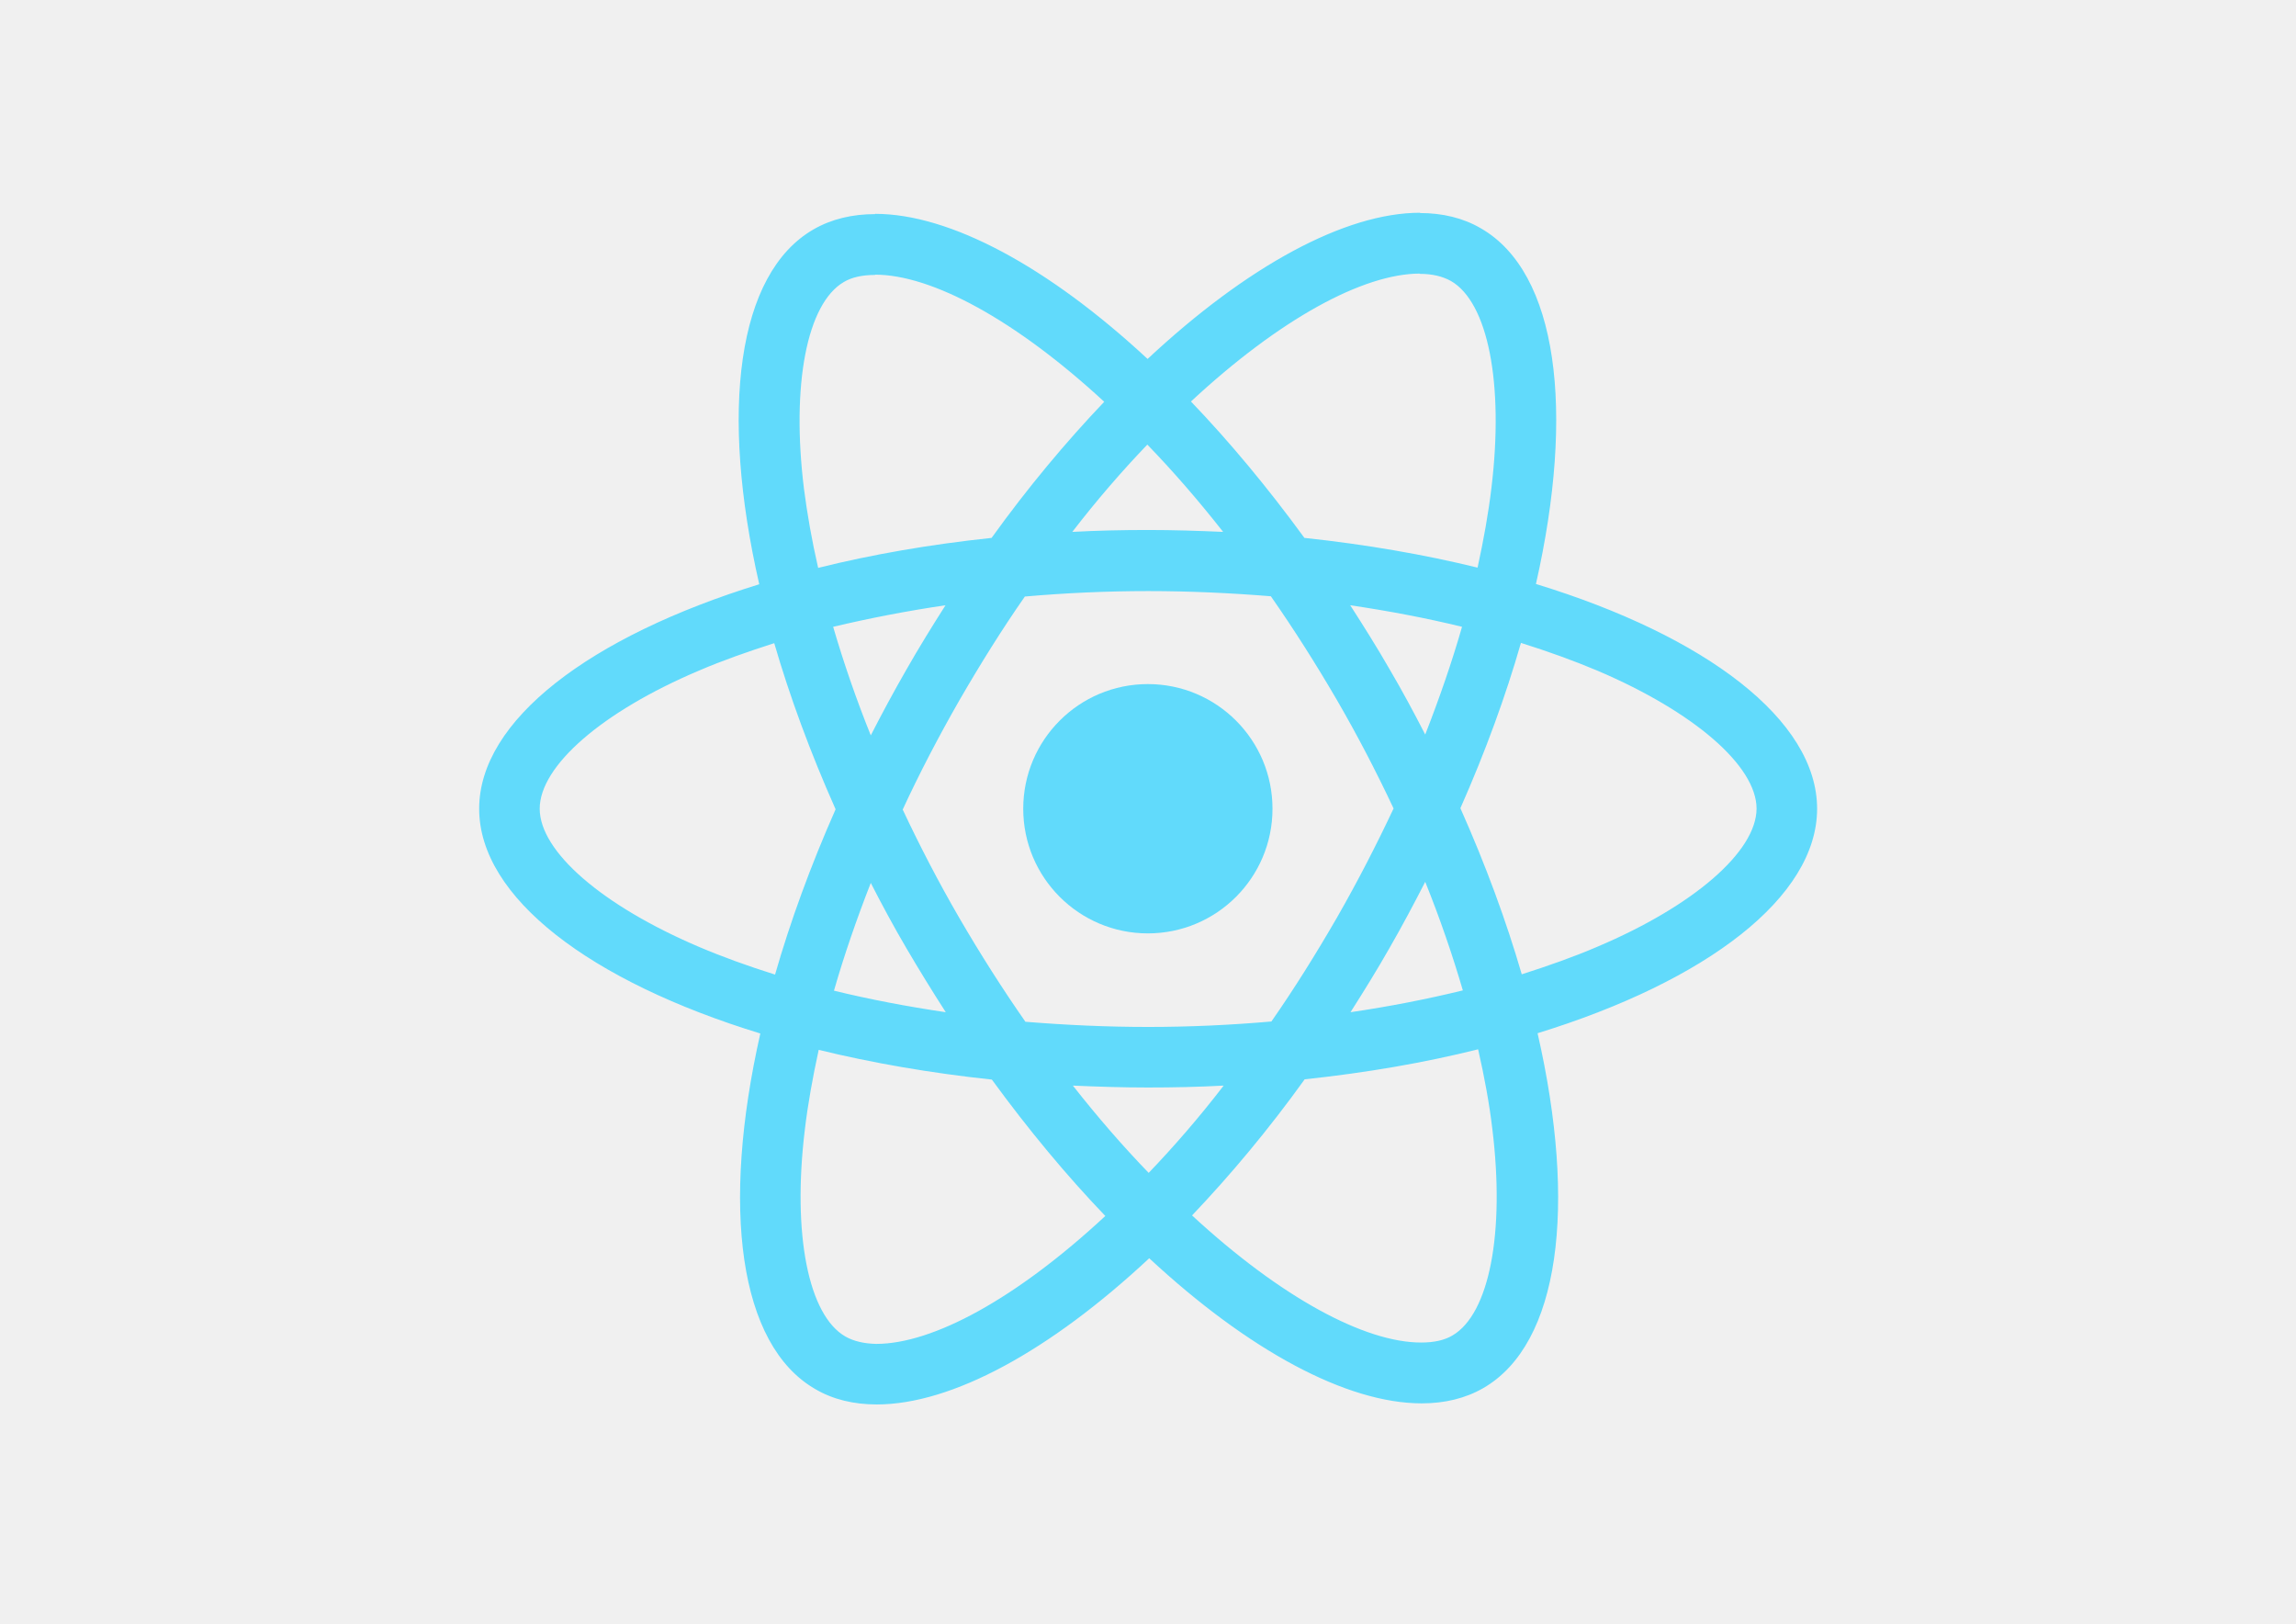
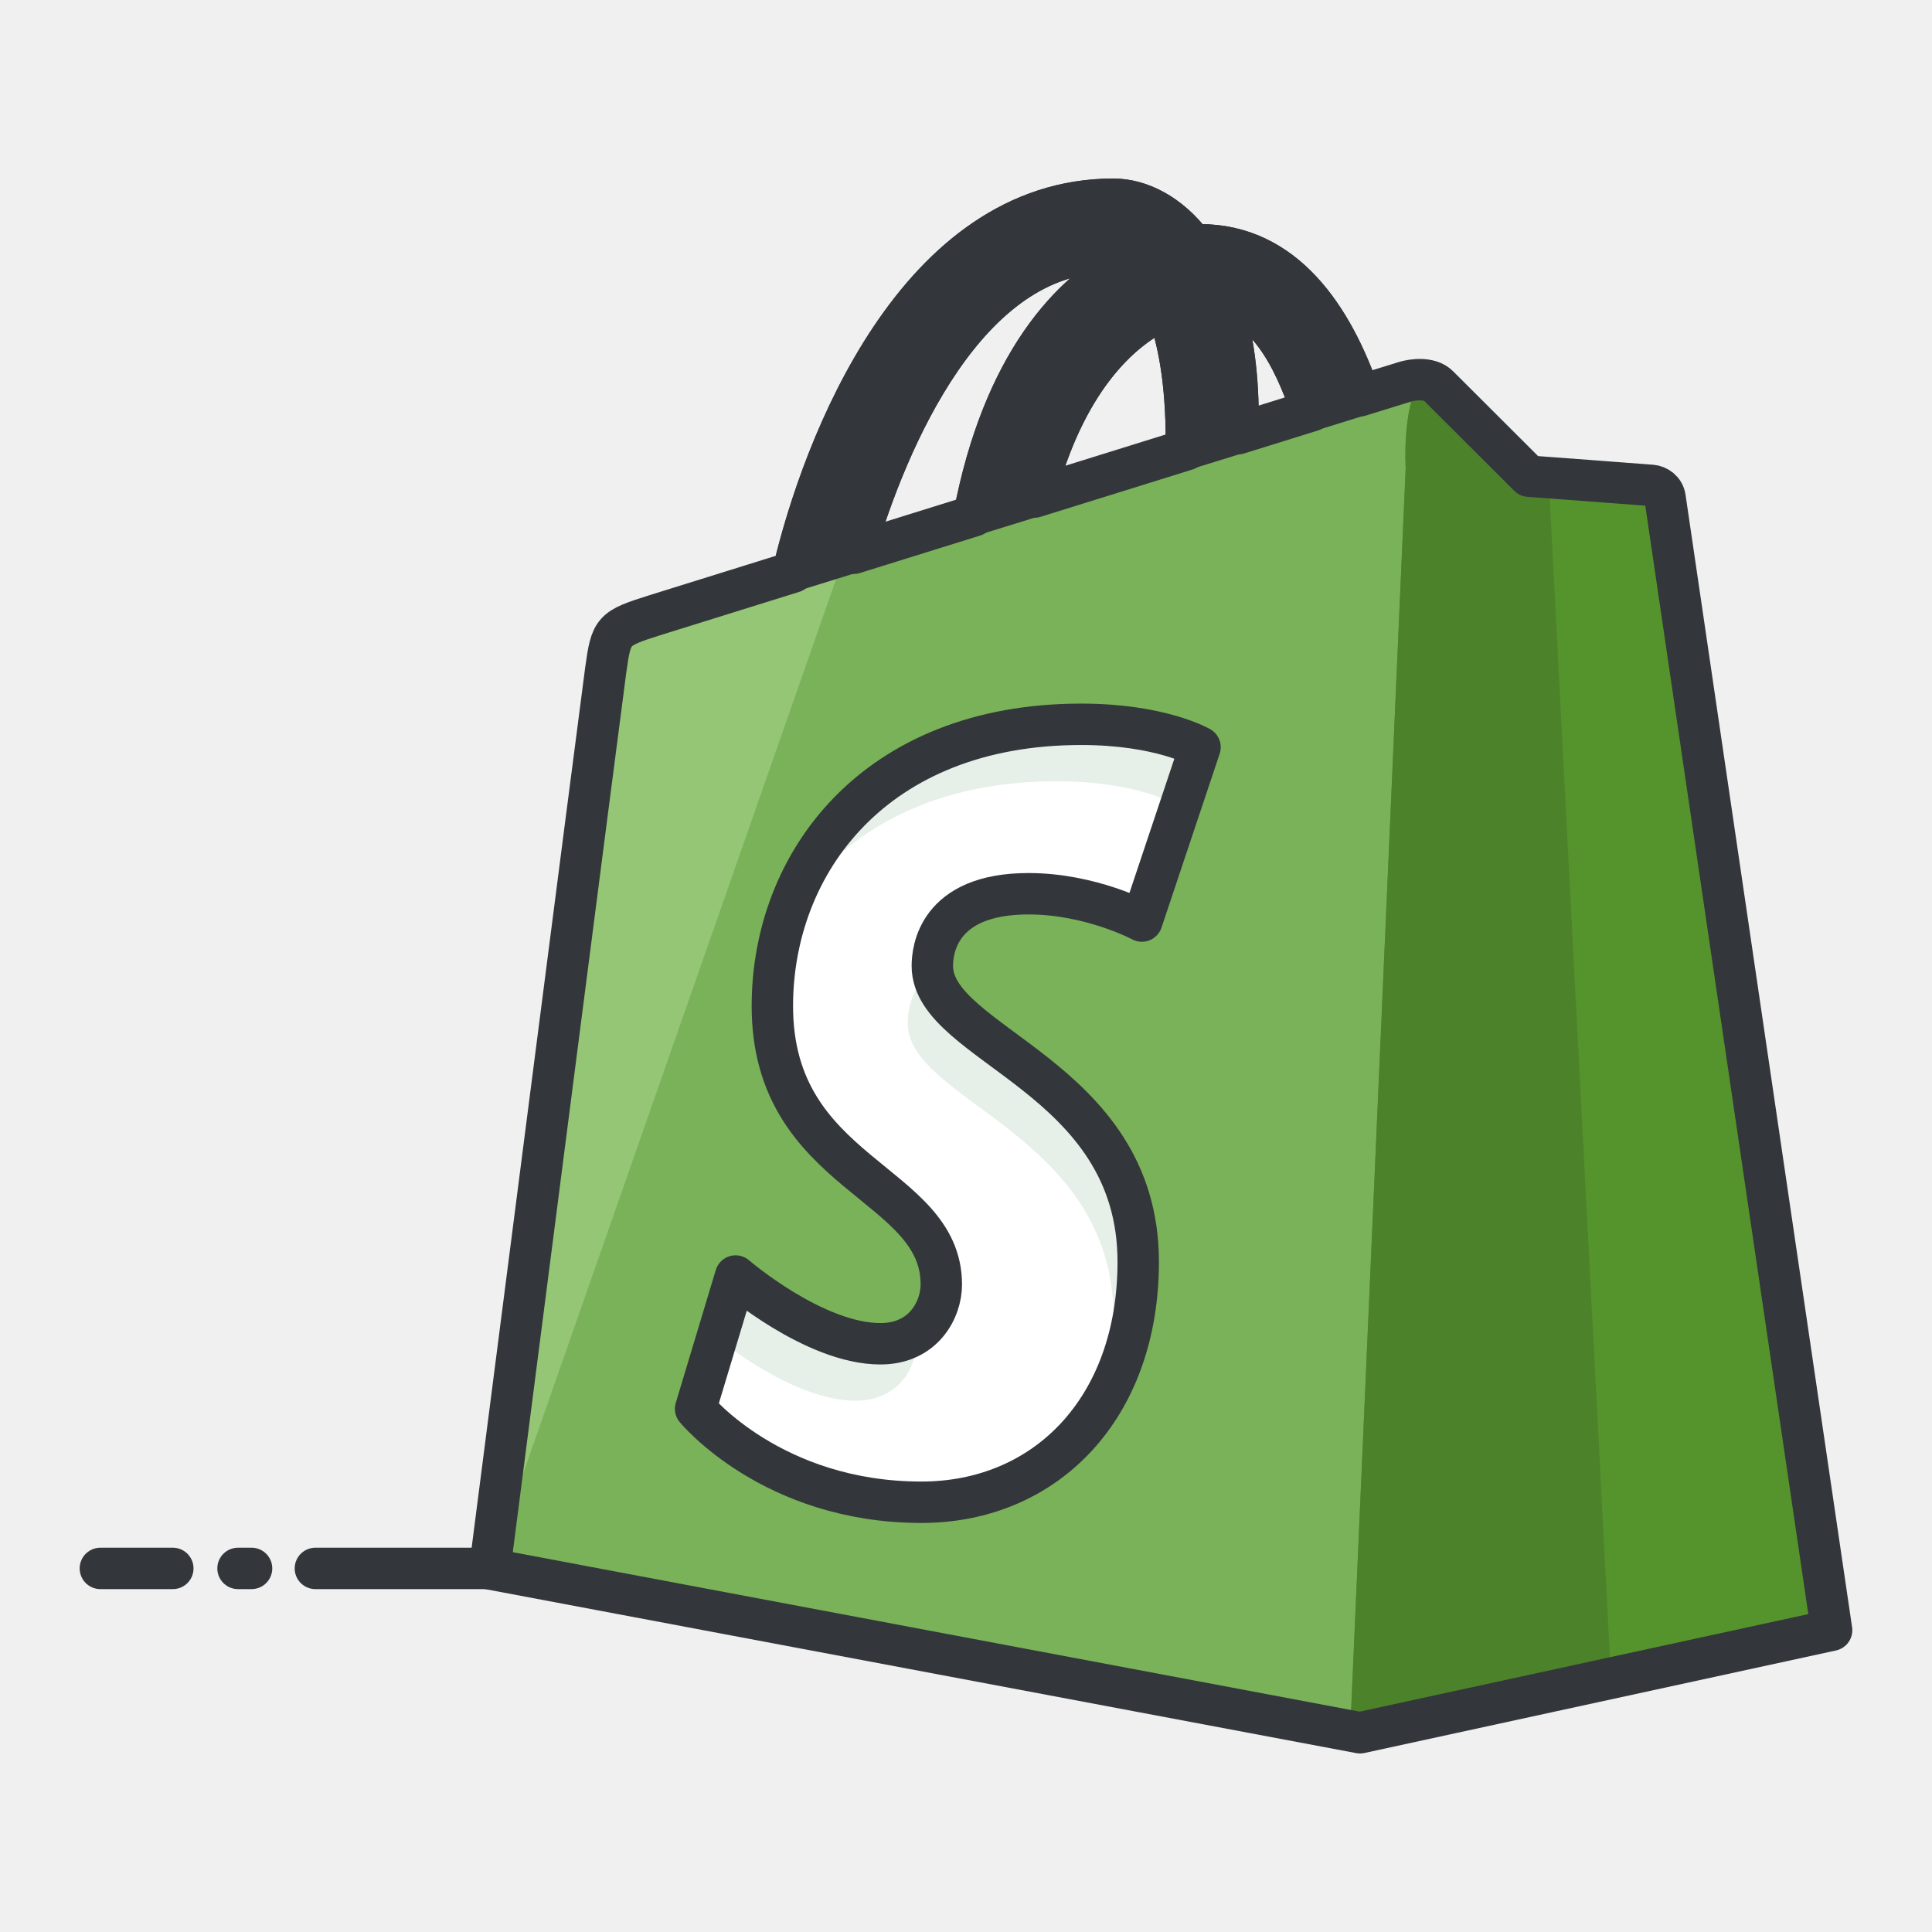
- <svg xmlns="http://www.w3.org/2000/svg" viewBox="0 0 841.9 595.3">
-   <g fill="#61DAFB">
-     <path d="M666.3 296.5c0-32.5-40.7-63.3-103.1-82.4 14.4-63.6 8-114.2-20.2-130.4-6.5-3.8-14.1-5.6-22.4-5.6v22.3c4.6 0 8.3.9 11.4 2.6 13.6 7.8 19.5 37.5 14.9 75.7-1.1 9.4-2.9 19.3-5.1 29.4-19.6-4.8-41-8.5-63.5-10.9-13.5-18.5-27.5-35.3-41.6-50 32.6-30.3 63.2-46.9 84-46.9V78c-27.5 0-63.5 19.6-99.9 53.6-36.4-33.8-72.4-53.2-99.9-53.2v22.3c20.7 0 51.4 16.5 84 46.6-14 14.7-28 31.4-41.3 49.9-22.6 2.4-44 6.1-63.6 11-2.3-10-4-19.7-5.2-29-4.7-38.2 1.1-67.9 14.6-75.8 3-1.8 6.9-2.6 11.5-2.6V78.5c-8.4 0-16 1.8-22.6 5.6-28.1 16.2-34.4 66.7-19.9 130.1-62.2 19.2-102.7 49.9-102.7 82.3 0 32.5 40.7 63.3 103.1 82.4-14.4 63.6-8 114.2 20.2 130.4 6.5 3.8 14.1 5.6 22.5 5.6 27.5 0 63.5-19.6 99.9-53.6 36.4 33.8 72.4 53.2 99.9 53.2 8.4 0 16-1.8 22.6-5.6 28.1-16.2 34.4-66.7 19.9-130.1 62-19.1 102.5-49.9 102.5-82.3zm-130.2-66.7c-3.7 12.9-8.3 26.2-13.5 39.5-4.1-8-8.4-16-13.1-24-4.6-8-9.5-15.8-14.4-23.4 14.2 2.1 27.9 4.7 41 7.9zm-45.8 106.5c-7.8 13.5-15.8 26.3-24.1 38.2-14.9 1.3-30 2-45.2 2-15.1 0-30.2-.7-45-1.9-8.3-11.9-16.4-24.6-24.2-38-7.6-13.1-14.5-26.4-20.8-39.8 6.2-13.4 13.2-26.8 20.7-39.9 7.8-13.5 15.8-26.3 24.1-38.2 14.9-1.3 30-2 45.2-2 15.1 0 30.2.7 45 1.9 8.3 11.9 16.4 24.6 24.2 38 7.6 13.1 14.5 26.4 20.8 39.8-6.3 13.4-13.2 26.8-20.7 39.9zm32.3-13c5.4 13.4 10 26.8 13.8 39.8-13.1 3.2-26.9 5.9-41.2 8 4.9-7.7 9.8-15.6 14.4-23.7 4.6-8 8.9-16.1 13-24.1zM421.2 430c-9.3-9.6-18.6-20.3-27.8-32 9 .4 18.2.7 27.5.7 9.4 0 18.7-.2 27.8-.7-9 11.7-18.3 22.4-27.5 32zm-74.4-58.9c-14.2-2.1-27.9-4.7-41-7.9 3.7-12.9 8.3-26.2 13.5-39.5 4.1 8 8.4 16 13.1 24 4.7 8 9.5 15.8 14.4 23.4zM420.7 163c9.3 9.6 18.6 20.3 27.8 32-9-.4-18.2-.7-27.5-.7-9.4 0-18.7.2-27.8.7 9-11.7 18.3-22.4 27.5-32zm-74 58.9c-4.9 7.7-9.8 15.6-14.4 23.7-4.6 8-8.9 16-13 24-5.4-13.4-10-26.8-13.8-39.8 13.1-3.1 26.9-5.8 41.2-7.9zm-90.5 125.2c-35.4-15.1-58.3-34.9-58.3-50.6 0-15.7 22.9-35.6 58.3-50.6 8.6-3.7 18-7 27.7-10.1 5.7 19.6 13.2 40 22.5 60.9-9.2 20.8-16.6 41.1-22.2 60.6-9.9-3.1-19.3-6.5-28-10.2zM310 490c-13.6-7.8-19.5-37.5-14.9-75.7 1.1-9.4 2.9-19.3 5.1-29.4 19.6 4.8 41 8.5 63.5 10.9 13.5 18.5 27.5 35.3 41.6 50-32.6 30.3-63.2 46.9-84 46.9-4.5-.1-8.3-1-11.3-2.7zm237.2-76.2c4.7 38.2-1.1 67.9-14.6 75.8-3 1.8-6.9 2.6-11.5 2.6-20.7 0-51.4-16.5-84-46.6 14-14.7 28-31.4 41.3-49.9 22.6-2.4 44-6.1 63.6-11 2.3 10.1 4.1 19.8 5.2 29.1zm38.5-66.7c-8.6 3.7-18 7-27.7 10.1-5.7-19.6-13.2-40-22.5-60.9 9.2-20.8 16.6-41.1 22.2-60.6 9.9 3.1 19.3 6.5 28.1 10.2 35.4 15.1 58.3 34.9 58.3 50.6-.1 15.7-23 35.6-58.4 50.6zM320.8 78.4z" />
-     <circle cx="420.9" cy="296.5" r="45.7" />
-     <path d="M520.5 78.1z" />
+ <svg xmlns="http://www.w3.org/2000/svg" height="140px" id="Layer_1" style="enable-background:new 0 0 140 140;" version="1.1" viewBox="0 0 140 140" width="140px" xml:space="preserve">
+   <style type="text/css">
+ 
+ 	.st0{fill:#47BBF4;}
+ 	.st1{fill:#7BEA06;}
+ 	.st2{fill:#49E500;}
+ 	.st3{fill:#7ED1B5;}
+ 	.st4{fill:#1083DD;}
+ 	.st5{fill:#7FBA0D;}
+ 	.st6{fill:#E01726;}
+ 	.st7{fill:#129AFF;}
+ 	.st8{fill:#E2102E;}
+ 	.st9{fill:#E2137A;}
+ 	.st10{fill:#E2573B;}
+ 	.st11{fill:#E2A60E;}
+ 	.st12{fill:#E3443A;}
+ 	.st13{fill:#1558BA;}
+ 	.st14{fill:#159B81;}
+ 	.st15{fill:#1644B7;}
+ 	.st16{fill:#168BF4;}
+ 	.st17{fill:#E51F32;}
+ 	.st18{fill:#E6EFE8;}
+ 	.st19{fill:#187FB8;}
+ 	.st20{fill:#4C5054;}
+ 	.st21{fill:#4C822A;}
+ 	.st22{fill:#E8F9F8;}
+ 	.st23{fill:#4F5459;}
+ 	.st24{fill:#4FCCED;}
+ 	.st25{fill:#B0C6C4;}
+ 	.st26{fill:none;stroke:#33363A;stroke-width:3;stroke-linecap:round;stroke-linejoin:round;stroke-miterlimit:10;}
+ 	.st27{fill:#859392;}
+ 	.st28{fill:#1A68E5;}
+ 	.st29{fill:#1A70F9;}
+ 	.st30{fill:#1B8EED;}
+ 	.st31{fill:#EA4606;}
+ 	.st32{fill:#EA7B0C;}
+ 	.st33{fill:#EAF4F9;}
+ 	.st34{fill:#B70E10;}
+ 	.st35{fill:#1CB1E6;}
+ 	.st36{fill:#1CDDF7;}
+ 	.st37{fill:#EDC211;}
+ 	.st38{fill:#EF8114;}
+ 	.st39{fill:#55932C;}
+ 	.st40{fill:#569FEF;}
+ 	.st41{fill:#BA30CE;}
+ 	.st42{fill:#BA3A3A;}
+ 	.st43{fill:#8CF41E;}
+ 	.st44{fill:#59C96E;}
+ 	.st45{fill:#8E0919;}
+ 	.st46{fill:#20B5EC;}
+ 	.st47{fill:#21CE52;}
+ 	.st48{fill:#21D844;}
+ 	.st49{fill:#F17250;}
+ 	.st50{fill:#2364CE;}
+ 	.st51{fill:#F2303F;}
+ 	.st52{fill:#F24444;}
+ 	.st53{fill:#F26B95;}
+ 	.st54{fill:#F2A775;}
+ 	.st55{fill:#2463FF;}
+ 	.st56{fill:#24A9E6;}
+ 	.st57{fill:#24AEF0;}
+ 	.st58{fill:#F34B78;}
+ 	.st59{fill:#25D600;}
+ 	.st60{fill:#25D800;}
+ 	.st61{fill:#F46300;}
+ 	.st62{fill:#F4921E;}
+ 	.st63{fill:#F4F1E6;}
+ 	.st64{fill:#F72B2B;}
+ 	.st65{fill:#F7441C;}
+ 	.st66{fill:#F7851E;}
+ 	.st67{fill:#5CAA4F;}
+ 	.st68{fill:#F7A56D;}
+ 	.st69{fill:#F7B257;}
+ 	.st70{fill:#F7B92B;}
+ 	.st71{fill:#F8571D;}
+ 	.st72{fill:#F91D80;}
+ 	.st73{fill:#F92E64;}
+ 	.st74{fill:#F93838;}
+ 	.st75{fill:#F9A121;}
+ 	.st76{fill:#F9BD28;}
+ 	.st77{fill:#F9D5AA;}
+ 	.st78{fill:#5FB2A2;}
+ 	.st79{fill:#9165B7;}
+ 	.st80{fill:#95C675;}
+ 	.st81{fill:#2A98F2;}
+ 	.st82{fill:#2AC106;}
+ 	.st83{fill:#C6232C;}
+ 	.st84{fill:#C6402A;}
+ 	.st85{fill:#FA7B7A;}
+ 	.st86{fill:#FA9826;}
+ 	.st87{fill:#2CC64D;}
+ 	.st88{fill:#FB6620;}
+ 	.st89{fill:#C7D5E0;}
+ 	.st90{fill:#C8131A;}
+ 	.st91{fill:#2DB487;}
+ 	.st92{fill:#FC732D;}
+ 	.st93{fill:#C8D8E8;}
+ 	.st94{fill:#2ED3FF;}
+ 	.st95{fill:#FF0DA9;}
+ 	.st96{fill:#FF4743;}
+ 	.st97{fill:#FF6155;}
+ 	.st98{fill:#FF7639;}
+ 	.st99{fill:#FF7676;}
+ 	.st100{fill:#FF88AD;}
+ 	.st101{fill:#FF9064;}
+ 	.st102{fill:#FFA506;}
+ 	.st103{fill:#FFBE8D;}
+ 	.st104{fill:#FFEB5A;}
+ 	.st105{fill:#FFF19C;}
+ 	.st106{fill:#FFFDF5;}
+ 	.st107{fill:#FFFFFF;}
+ 	.st108{fill:#63C605;}
+ 	.st109{fill:#64C0FF;}
+ 	.st110{fill:#66A00A;}
+ 	.st111{fill:#CAFFE9;}
+ 	.st112{fill:#680719;}
+ 	.st113{fill:none;stroke:#FCE2AE;stroke-width:3;stroke-linecap:round;stroke-linejoin:round;stroke-miterlimit:10;}
+ 	.st114{fill:#CC2414;}
+ 	.st115{fill:#CC4521;}
+ 	.st116{fill:#9DEACE;}
+ 	.st117{fill:#303030;}
+ 	.st118{fill:#CE1721;}
+ 	.st119{fill:#33363A;}
+ 	.st120{fill:#337BD1;}
+ 	.st121{fill:#6A7C7C;}
+ 	.st122{fill:#37D660;}
+ 	.st123{fill:#384948;}
+ 	.st124{fill:#38B4F9;}
+ 	.st125{fill:#6CA9EA;}
+ 	.st126{fill:#6D8599;}
+ 	.st127{fill:#0097E2;}
+ 	.st128{fill:#00997C;}
+ 	.st129{fill:#00A4DD;}
+ 	.st130{fill:#0399FF;}
+ 	.st131{fill:#D33F26;}
+ 	.st132{fill:#0695ED;}
+ 	.st133{fill:#0779EA;}
+ 	.st134{fill:#079332;}
+ 	.st135{fill:#D6381E;}
+ 	.st136{fill:#3BAA00;}
+ 	.st137{fill:#D6E5EA;}
+ 	.st138{fill:#D6E7EA;}
+ 	.st139{fill:#08A548;}
+ 	.st140{fill:#08BC26;}
+ 	.st141{fill:#D80B0B;}
+ 	.st142{fill:#D8532B;}
+ 	.st143{fill:#3DC8F9;}
+ 	.st144{fill:#3E77BF;}
+ 	.st145{fill:#3E8AF7;}
+ 	.st146{fill:#D9E5ED;}
+ 	.st147{fill:#72818E;}
+ 	.st148{fill:#0A78DD;}
+ 	.st149{fill:#0A8CDD;}
+ 	.st150{fill:#A52D21;}
+ 	.st151{fill:#76CEFF;}
+ 	.st152{fill:#76DB00;}
+ 	.st153{fill:#0C86EA;}
+ 	.st154{fill:#DB0F4E;}
+ 	.st155{fill:#A7B7B6;}
+ 	.st156{fill:#0DBA5B;}
+ 	.st157{fill:#79B259;}
+ 	.st158{fill:#0E73D8;}
+ 	.st159{fill:#0E78D8;}
+ 	.st160{fill:#0E8971;}
+ 	.st161{fill:#A981D3;}
+ 	.st162{fill:#DD4B4B;}
+ 	.st163{fill:#4087ED;}
+ 	.st164{fill:#40A557;}
+ 	.st165{fill:#40E269;}
+ 	.st166{fill:#DFC7FF;}
+ 	.st167{fill:#DFEFEF;}
+ 	.st168{fill:#44FCB6;}
+ 
+ </style>
+   <g>
+     <g>
+       <line class="st26" x1="7.273" x2="12.523" y1="113.653" y2="113.653" />
+       <line class="st26" x1="22.854" x2="36.707" y1="113.653" y2="113.653" />
+       <line class="st26" x1="17.248" x2="18.229" y1="113.653" y2="113.653" />
+     </g>
+     <rect class="st18" height="66.682" width="52.072" x="45.77" y="45.708" />
+     <path class="st107" d="M80.961,70.868c0,0-3.691-1.979-8.213-1.979c-6.635,0-6.971,4.184-6.971,5.236   c0,5.754,14.922,7.959,14.922,21.434c0,10.6-6.689,17.426-15.713,17.426c-10.824,0-16.363-6.771-16.363-6.771l2.9-9.623   c0,0,5.691,4.91,10.494,4.91c3.135,0,4.412-2.482,4.412-4.297c0-7.504-12.242-7.84-12.242-20.17   c0-10.377,7.412-20.422,22.375-20.422c5.764,0,8.615,1.66,8.615,1.66L80.961,70.868z" />
+     <g>
+       <g>
+         <path class="st80" d="M119.689,35.173c-0.4-0.037-8.898-0.668-8.898-0.668s-5.904-5.889-6.551-6.539     c-0.65-0.652-1.914-0.453-2.406-0.307c-0.07,0.02-1.289,0.398-3.303,1.021c-1.975-5.701-5.453-10.941-11.572-10.941     c-0.168,0-0.346,0.008-0.518,0.018c-1.742-2.312-3.898-3.32-5.762-3.32c-14.26,0-21.074,17.92-23.211,27.021     c-5.543,1.725-9.479,2.953-9.979,3.111c-3.096,0.977-3.193,1.072-3.598,4c-0.309,2.221-8.4,65.121-8.4,65.121l63.062,11.873     l34.172-7.43c0,0-11.992-81.498-12.068-82.059C120.58,35.517,120.094,35.206,119.689,35.173z M85.973,31.968     c0,0.217-0.002,0.42-0.002,0.621c-3.475,1.08-7.242,2.254-11.021,3.432c2.121-8.23,6.096-12.207,9.576-13.707     C85.398,24.522,85.973,27.692,85.973,31.968z M80.285,18.28c0.621,0,1.238,0.213,1.832,0.623     c-4.572,2.16-9.469,7.604-11.537,18.473c-3.023,0.941-5.979,1.865-8.713,2.715C64.291,31.796,70.045,18.28,80.285,18.28z      M82.744,66.743c0,0-3.691-1.979-8.215-1.979c-6.635,0-6.969,4.184-6.969,5.234c0,5.756,14.92,7.961,14.92,21.436     c0,10.6-6.689,17.424-15.713,17.424c-10.824,0-16.361-6.77-16.361-6.77l2.898-9.623c0,0,5.691,4.91,10.496,4.91     c3.133,0,4.412-2.484,4.412-4.297c0-7.504-12.244-7.842-12.244-20.172c0-10.375,7.414-20.42,22.377-20.42     c5.762,0,8.613,1.66,8.613,1.66L82.744,66.743z M89.711,31.427c0-0.381,0.002-0.75,0.002-1.158c0-3.541-0.49-6.395-1.275-8.658     c3.154,0.396,5.256,4.006,6.607,8.156C93.465,30.259,91.664,30.819,89.711,31.427z" />
+       </g>
+       <g>
+         <path class="st157" d="M35.492,113.69l63.062,11.873l34.172-7.43c0,0-11.992-81.498-12.068-82.059     c-0.078-0.559-0.564-0.869-0.969-0.902c-0.4-0.037-8.898-0.668-8.898-0.668s-5.904-5.889-6.551-6.539     c-0.65-0.652-1.914-0.453-2.406-0.307c-0.07,0.02-1.289,0.398-3.303,1.021c-1.975-5.701-5.453-10.941-11.572-10.941     c-0.168,0-0.346,0.008-0.518,0.018c-1.742-2.312-3.898-3.32-5.762-3.32c-14.26,0-17.777,17.92-19.914,27.021 M85.973,31.968     c0,0.217-0.002,0.42-0.002,0.621c-3.475,1.08-7.242,2.254-11.021,3.432c2.121-8.23,6.096-12.207,9.576-13.707     C85.398,24.522,85.973,27.692,85.973,31.968z M80.285,18.28c0.621,0,1.238,0.213,1.832,0.623     c-4.572,2.16-9.469,7.604-11.537,18.473c-3.023,0.941-5.979,1.865-8.713,2.715C64.291,31.796,70.045,18.28,80.285,18.28z      M82.744,66.743c0,0-3.691-1.979-8.215-1.979c-6.635,0-6.969,4.184-6.969,5.234c0,5.756,14.92,7.961,14.92,21.436     c0,10.6-6.689,17.424-15.713,17.424c-10.824,0-16.361-6.77-16.361-6.77l2.898-9.623c0,0,5.691,4.91,10.496,4.91     c3.133,0,4.412-2.484,4.412-4.297c0-7.504-12.244-7.842-12.244-20.172c0-10.375,7.414-20.42,22.377-20.42     c5.762,0,8.613,1.66,8.613,1.66L82.744,66.743z M89.711,31.427c0-0.381,0.002-0.75,0.002-1.158c0-3.541-0.49-6.395-1.275-8.658     c3.154,0.396,5.256,4.006,6.607,8.156C93.465,30.259,91.664,30.819,89.711,31.427z" />
+       </g>
+       <path class="st39" d="M98.555,125.563l34.172-7.43c0,0-11.992-81.498-12.068-82.059c-0.078-0.559-0.564-0.869-0.969-0.902    c-0.4-0.037-8.898-0.668-8.898-0.668s-5.904-5.889-6.551-6.539c-0.348-0.348-0.863-0.445-1.35-0.449    c-1.299,2.197-1.029,6.369-1.029,6.369l-4.02,91.543L98.555,125.563z" />
+       <path class="st119" d="M86.959,17.739c-0.168,0-0.346,0.008-0.518,0.018c-1.742-2.312-3.898-3.32-5.762-3.32    c-14.203,0-21.021,17.777-23.184,26.914l4.404-1.365c2.439-8.301,8.184-21.705,18.385-21.705c0.621,0,1.238,0.213,1.832,0.623    c-4.561,2.154-9.441,7.58-11.52,18.391l4.375-1.352c2.125-8.178,6.086-12.135,9.553-13.629c0.873,2.209,1.447,5.379,1.447,9.654    c0,0.197,0,0.381-0.002,0.566l3.74-1.156c0-0.361,0.002-0.719,0.002-1.109c0-3.541-0.49-6.395-1.275-8.658    c3.145,0.395,5.244,3.986,6.594,8.121l3.49-1.082C96.545,22.96,93.066,17.739,86.959,17.739z" />
+       <path class="st26" d="M86.959,17.739c-0.168,0-0.346,0.008-0.518,0.018c-1.742-2.312-3.898-3.32-5.762-3.32    c-14.203,0-21.021,17.777-23.184,26.914l4.404-1.365c2.439-8.301,8.184-21.705,18.385-21.705c0.621,0,1.238,0.213,1.832,0.623    c-4.561,2.154-9.441,7.58-11.52,18.391l4.375-1.352c2.125-8.178,6.086-12.135,9.553-13.629c0.873,2.209,1.447,5.379,1.447,9.654    c0,0.197,0,0.381-0.002,0.566l3.74-1.156c0-0.361,0.002-0.719,0.002-1.109c0-3.541-0.49-6.395-1.275-8.658    c3.145,0.395,5.244,3.986,6.594,8.121l3.49-1.082C96.545,22.96,93.066,17.739,86.959,17.739z" />
+       <path class="st21" d="M112.219,34.612c-0.852-0.064-1.428-0.107-1.428-0.107s-5.904-5.889-6.551-6.539    c-0.348-0.348-0.863-0.445-1.35-0.449c-1.299,2.197-1.029,6.369-1.029,6.369l-4.02,91.543l0.713,0.135l18.184-3.953    L112.219,34.612z" />
+       <g>
+         <path class="st26" d="M119.689,35.173c-0.4-0.037-8.898-0.668-8.898-0.668s-5.904-5.889-6.551-6.539     c-0.65-0.652-1.914-0.453-2.406-0.307c-0.07,0.02-1.289,0.398-3.303,1.021c-1.975-5.701-5.453-10.941-11.572-10.941     c-0.168,0-0.346,0.008-0.518,0.018c-1.742-2.312-3.898-3.32-5.762-3.32c-14.26,0-21.074,17.92-23.211,27.021     c-5.543,1.725-9.479,2.953-9.979,3.111c-3.096,0.977-3.193,1.072-3.598,4c-0.309,2.221-8.4,65.121-8.4,65.121l63.062,11.873     l34.172-7.43c0,0-11.992-81.498-12.068-82.059C120.58,35.517,120.094,35.206,119.689,35.173z M85.973,31.968     c0,0.217-0.002,0.42-0.002,0.621c-3.475,1.08-7.242,2.254-11.021,3.432c2.121-8.23,6.096-12.207,9.576-13.707     C85.398,24.522,85.973,27.692,85.973,31.968z M80.285,18.28c0.621,0,1.238,0.213,1.832,0.623     c-4.572,2.16-9.469,7.604-11.537,18.473c-3.023,0.941-5.979,1.865-8.713,2.715C64.291,31.796,70.045,18.28,80.285,18.28z      M82.744,66.743c0,0-3.691-1.979-8.215-1.979c-6.635,0-6.969,4.184-6.969,5.234c0,5.756,14.92,7.961,14.92,21.436     c0,10.6-6.689,17.424-15.713,17.424c-10.824,0-16.361-6.77-16.361-6.77l2.898-9.623c0,0,5.691,4.91,10.496,4.91     c3.133,0,4.412-2.484,4.412-4.297c0-7.504-12.244-7.842-12.244-20.172c0-10.375,7.414-20.42,22.377-20.42     c5.762,0,8.613,1.66,8.613,1.66L82.744,66.743z M89.711,31.427c0-0.381,0.002-0.75,0.002-1.158c0-3.541-0.49-6.395-1.275-8.658     c3.154,0.396,5.256,4.006,6.607,8.156C93.465,30.259,91.664,30.819,89.711,31.427z" />
+       </g>
+     </g>
  </g>
</svg>
